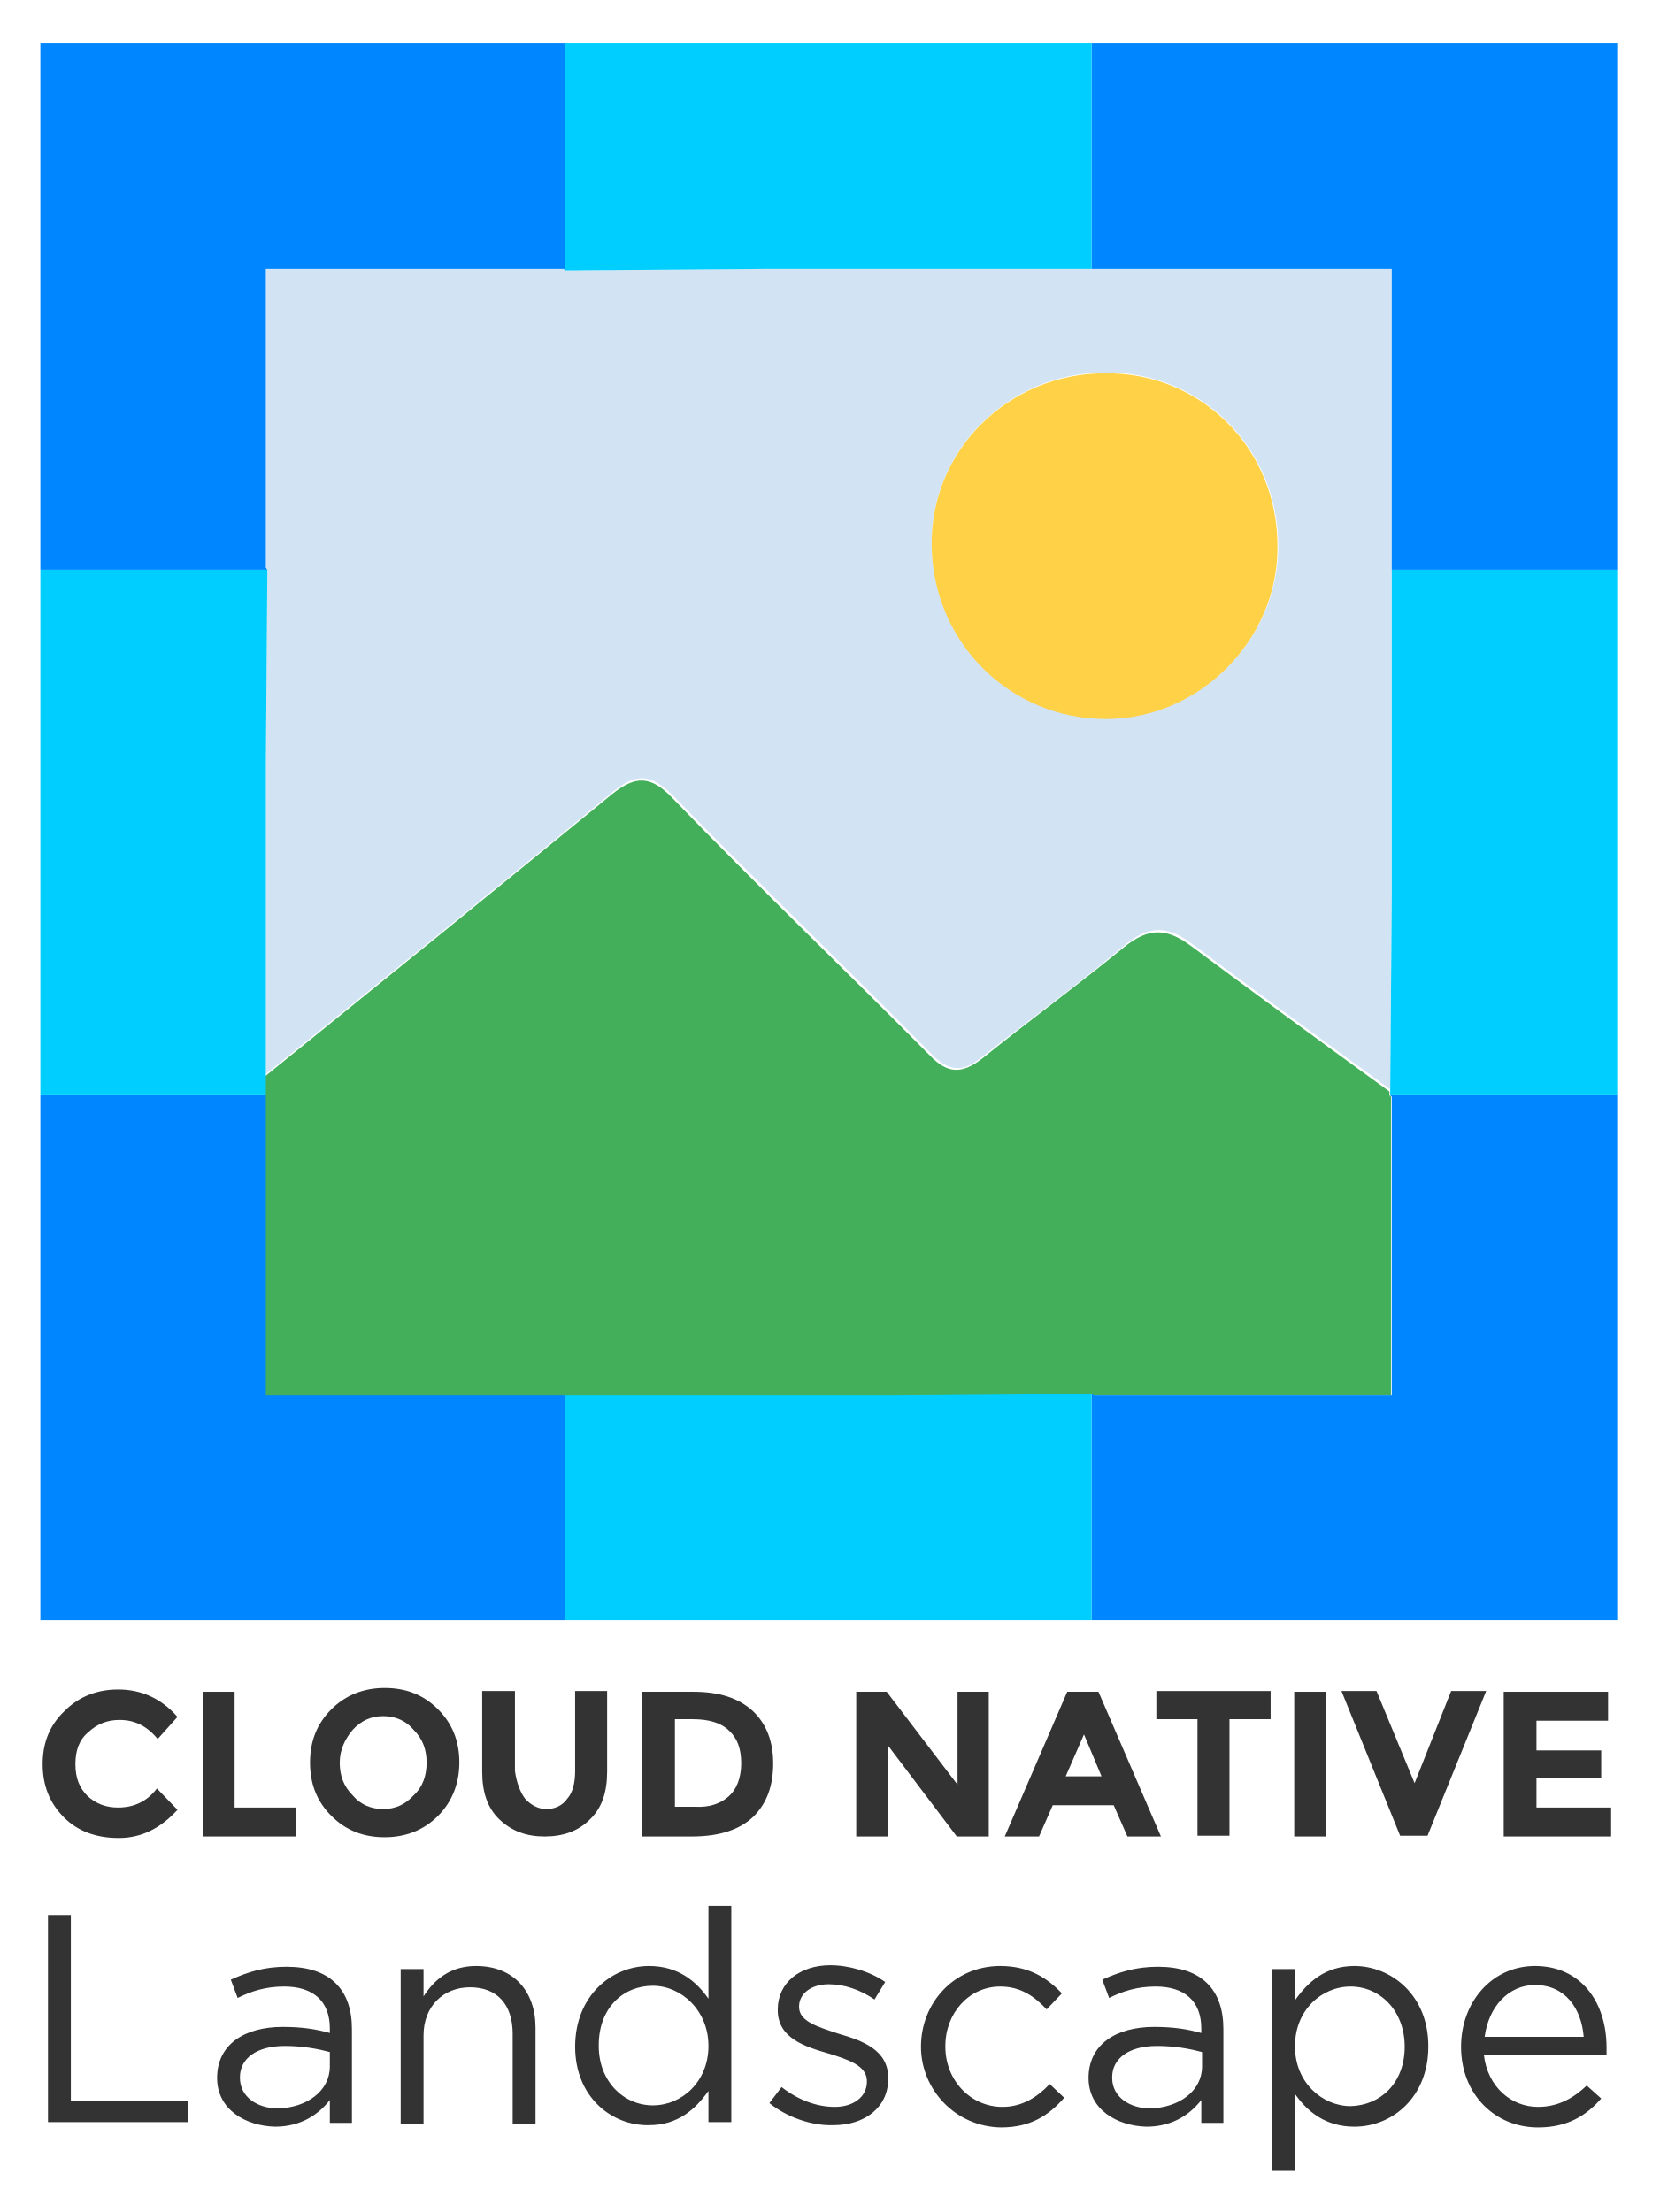
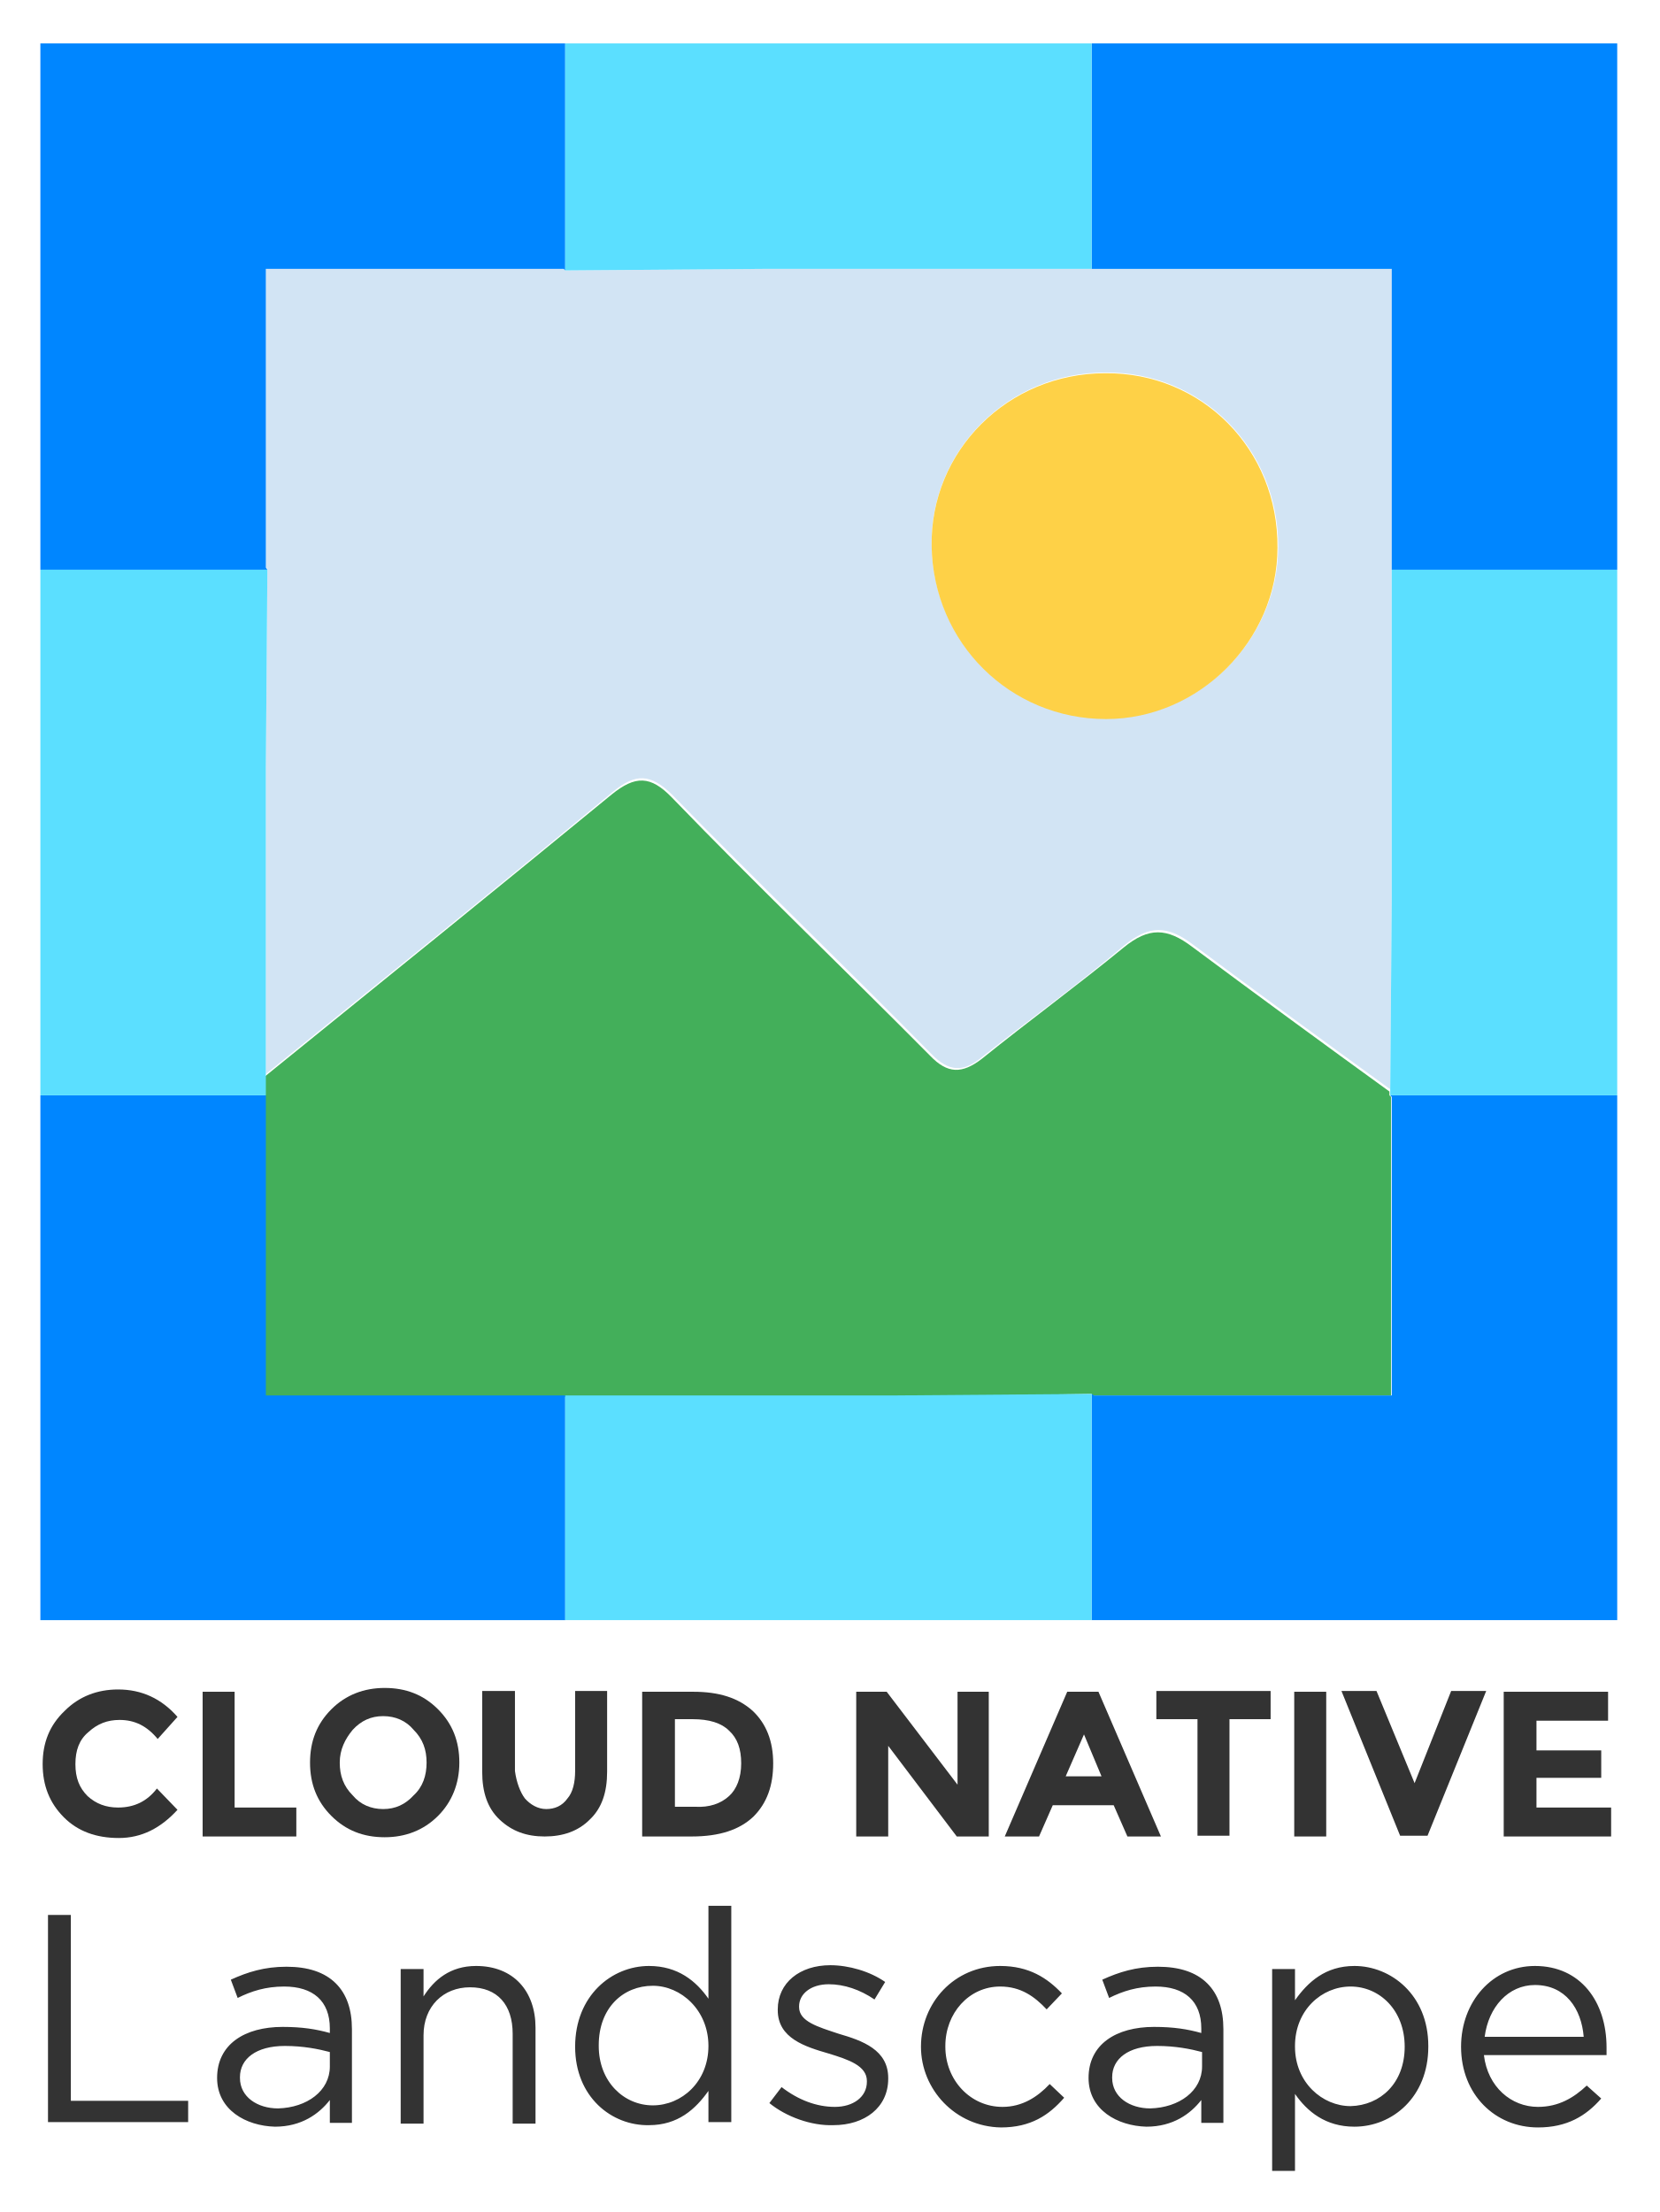
<svg xmlns="http://www.w3.org/2000/svg" version="1.1" id="Layer_1" x="0px" y="0px" viewBox="0 0 217.9 290.4" style="enable-background:new 0 0 217.9 290.4;" xml:space="preserve">
  <style type="text/css">
	.st0{fill:#333333;}
	.st1{fill:#D2E4F4;}
	.st2{fill:#43AF5A;}
	.st3{fill:#FED147;}
	.st4{fill:#0086FF;}
- 	.st5{fill:#00CEFF;}
+ 	.st5{fill:#5BDFFF;}
</style>
  <path id="XMLID_279_" class="st0" d="M15.5,237.3c2.1,0,3.8-0.8,5.1-2.5l2.7,2.8c-2.2,2.4-4.7,3.7-7.7,3.7s-5.4-0.9-7.2-2.7  c-1.9-1.9-2.8-4.2-2.8-7s0.9-5.1,2.9-7c1.9-1.9,4.3-2.8,7-2.8c3.1,0,5.7,1.2,7.8,3.6l-2.6,2.9c-1.4-1.7-3-2.5-5-2.5  c-1.6,0-2.9,0.5-4.1,1.6c-1.2,1-1.7,2.4-1.7,4.2s0.5,3.1,1.6,4.2C12.6,236.8,13.9,237.3,15.5,237.3z" />
  <path id="XMLID_275_" class="st0" d="M26.6,241.1v-19h4.2v15.2h8.1v3.8H26.6z" />
  <path id="XMLID_269_" class="st0" d="M57.5,238.4c-1.9,1.9-4.3,2.8-7,2.8c-2.8,0-5.1-0.9-7-2.8c-1.9-1.9-2.8-4.2-2.8-7  s0.9-5.1,2.8-7c1.9-1.9,4.3-2.8,7-2.8c2.8,0,5.1,0.9,7,2.8s2.8,4.2,2.8,7S59.3,236.6,57.5,238.4z M56,231.4c0-1.7-0.5-3.1-1.7-4.3  c-1-1.2-2.4-1.8-4-1.8s-2.9,0.6-4,1.8c-1,1.2-1.7,2.6-1.7,4.3s0.5,3.1,1.7,4.3c1,1.2,2.4,1.8,4,1.8s2.9-0.6,4-1.8  C55.5,234.6,56,233.1,56,231.4z" />
  <path id="XMLID_265_" class="st0" d="M68.9,236.1c0.7,0.8,1.7,1.4,2.8,1.4s2.1-0.4,2.8-1.4c0.7-0.8,1-2.1,1-3.6V222h4.2v10.6  c0,2.7-0.7,4.8-2.3,6.3c-1.5,1.5-3.5,2.2-5.9,2.2s-4.3-0.7-5.9-2.2c-1.6-1.5-2.3-3.6-2.3-6.3V222h4.3v10.5  C67.8,234,68.3,235.3,68.9,236.1z" />
  <path id="XMLID_259_" class="st0" d="M98.8,224.6c1.8,1.7,2.7,4,2.7,6.9s-0.8,5.2-2.6,7c-1.8,1.7-4.4,2.6-8.1,2.6h-6.5v-19H91  C94.4,222.1,96.9,222.9,98.8,224.6z M95.7,235.8c1-0.9,1.6-2.4,1.6-4.3s-0.5-3.3-1.6-4.3c-1-1-2.6-1.5-4.8-1.5h-2.3v11.5h2.7  C93.1,237.3,94.6,236.8,95.7,235.8z" />
  <path id="XMLID_255_" class="st0" d="M125.6,222.1h4.2v19h-4.2l-9-11.9v11.9h-4.2v-19h4l9.3,12.2v-12.2  C125.7,222.1,125.6,222.1,125.6,222.1z" />
  <path id="XMLID_249_" class="st0" d="M148,241.1l-1.8-4.1h-8l-1.8,4.1h-4.5l8.2-19h4.1l8.2,19H148z M142.3,227.7l-2.4,5.5h4.7  L142.3,227.7z" />
  <path id="XMLID_236_" class="st0" d="M161.4,225.7V241h-4.2v-15.3h-5.4V222h15v3.7H161.4L161.4,225.7z" />
  <path id="XMLID_232_" class="st0" d="M169.9,222.1h4.2v19h-4.2V222.1z" />
  <path id="XMLID_201_" class="st0" d="M185.7,234.1l4.8-12.1h4.6l-7.7,19h-3.6l-7.7-19h4.6L185.7,234.1L185.7,234.1z" />
  <path id="XMLID_195_" class="st0" d="M211.1,222.1v3.8h-9.4v3.9h8.5v3.6h-8.5v3.9h9.8v3.8h-14.1v-19h13.8H211.1z" />
  <path class="st0" d="M6.3,251.4h3v24.4h15.4v2.8H6.3V251.4L6.3,251.4z M28.5,272.8c0-4.4,3.6-6.7,8.6-6.7c2.6,0,4.4,0.3,6.2,0.8  v-0.6c0-3.6-2.2-5.5-6-5.5c-2.4,0-4.3,0.6-6.1,1.5l-0.9-2.4c2.2-1,4.4-1.7,7.3-1.7c2.8,0,5,0.7,6.5,2.2c1.4,1.4,2.1,3.4,2.1,6v12.3  h-2.9v-3c-1.4,1.8-3.7,3.5-7.2,3.5C32.3,279.1,28.5,277,28.5,272.8L28.5,272.8z M43.3,271.3v-1.9c-1.5-0.4-3.5-0.8-5.9-0.8  c-3.8,0-5.9,1.7-5.9,4.1v0.1c0,2.5,2.3,4,5,4C40.3,276.7,43.3,274.5,43.3,271.3L43.3,271.3z M52.6,258.5h3v3.6c1.4-2.2,3.5-4,6.9-4  c4.9,0,7.8,3.3,7.8,8.1v12.6h-3V267c0-3.8-2-6.1-5.6-6.1c-3.5,0-6.1,2.5-6.1,6.3v11.6h-3C52.6,278.8,52.6,258.5,52.6,258.5z   M75.5,268.7c0-6.7,4.8-10.6,9.7-10.6c3.8,0,6.2,2,7.8,4.3v-12.2h3v28.4h-3v-4.1c-1.7,2.4-4,4.5-7.8,4.5  C80.3,279.1,75.5,275.3,75.5,268.7z M93,268.6c0-4.7-3.6-7.9-7.3-7.9c-3.9,0-7.1,2.9-7.1,7.8v0.1c0,4.7,3.3,7.8,7.1,7.8  S93,273.3,93,268.6z M101,276.1l1.6-2.1c2.2,1.7,4.6,2.6,7,2.6s4.2-1.3,4.2-3.3v-0.1c0-2-2.4-2.8-5-3.6c-3.1-0.9-6.7-2-6.7-5.7v-0.1  c0-3.5,2.9-5.8,6.9-5.8c2.4,0,5.2,0.8,7.2,2.2l-1.4,2.3c-1.9-1.3-4-2-6-2c-2.4,0-3.9,1.3-3.9,2.9v0.1c0,1.9,2.5,2.6,5.2,3.5  c3.1,0.9,6.5,2.1,6.5,5.8v0.1c0,3.8-3.1,6.1-7.2,6.1C106.5,279.1,103.2,277.9,101,276.1z M120.9,268.7c0-5.8,4.4-10.6,10.4-10.6  c3.8,0,6.2,1.6,8.1,3.6l-2,2.1c-1.6-1.7-3.4-3-6.1-3c-4.1,0-7.2,3.5-7.2,7.8v0.1c0,4.4,3.3,7.9,7.5,7.9c2.6,0,4.6-1.3,6.2-3l1.9,1.8  c-2,2.3-4.4,3.9-8.3,3.9C125.4,279.2,120.9,274.3,120.9,268.7L120.9,268.7z M142.9,272.8c0-4.4,3.6-6.7,8.6-6.7  c2.6,0,4.4,0.3,6.2,0.8v-0.6c0-3.6-2.2-5.5-6-5.5c-2.4,0-4.3,0.6-6.1,1.5l-0.9-2.4c2.2-1,4.4-1.7,7.3-1.7c2.8,0,5,0.7,6.5,2.2  c1.4,1.4,2.1,3.4,2.1,6v12.3h-2.9v-3c-1.4,1.8-3.7,3.5-7.2,3.5C146.7,279.1,142.9,277,142.9,272.8L142.9,272.8z M157.8,271.3v-1.9  c-1.5-0.4-3.5-0.8-5.9-0.8c-3.8,0-5.9,1.7-5.9,4.1v0.1c0,2.5,2.3,4,5,4C154.8,276.7,157.8,274.5,157.8,271.3L157.8,271.3z   M167,258.5h3v4.1c1.7-2.4,4-4.5,7.8-4.5c4.8,0,9.7,3.8,9.7,10.5v0.1c0,6.6-4.7,10.5-9.7,10.5c-3.8,0-6.2-2-7.8-4.3V285h-3V258.5  L167,258.5z M184.4,268.7c0-4.8-3.3-7.9-7.1-7.9s-7.3,3.1-7.3,7.8v0.1c0,4.7,3.6,7.8,7.3,7.8C181.2,276.4,184.4,273.5,184.4,268.7z   M201.9,276.6c2.7,0,4.7-1.2,6.4-2.8l1.9,1.7c-2,2.3-4.5,3.8-8.3,3.8c-5.6,0-10.1-4.3-10.1-10.6c0-5.9,4.1-10.6,9.7-10.6  c6,0,9.4,4.7,9.4,10.7v1h-16.1C195.3,274,198.4,276.6,201.9,276.6L201.9,276.6z M207.9,267.4c-0.3-3.7-2.4-6.8-6.4-6.8  c-3.5,0-6.1,2.9-6.6,6.8H207.9z" />
  <g>
    <path class="st1" d="M182.7,74.8V35.3h-39.4h-43.2l-25.9,0.2L74,35.3H34.9v39.1l0.2,0.3l-0.2,25.9v40.4   c15.2-12.3,30.4-24.5,45.5-37c3-2.5,5-2.5,7.9,0.4c11.1,11.4,22.7,22.5,33.9,33.9c2.4,2.5,4.3,2.5,6.8,0.4   c6.2-4.9,12.6-9.5,18.6-14.6c3.3-2.7,5.7-2.6,9-0.1c8.6,6.4,17.2,12.7,25.9,19l0.2-25.4V74.8z M145.2,94.3   c-12.6,0-22.7-10-22.9-22.7c-0.2-12.4,10-22.7,22.8-22.7c12.7-0.1,22.7,10,22.7,22.8C167.8,84,157.5,94.3,145.2,94.3z" />
    <path class="st2" d="M143.3,183l0.2,0.2h39.1V144l-0.2-0.2l0-0.5c-8.7-6.3-17.3-12.6-25.9-19c-3.3-2.5-5.7-2.6-9,0.1   c-6.1,5-12.4,9.6-18.6,14.6c-2.6,2-4.5,2-6.8-0.4c-11.2-11.3-22.8-22.4-33.9-33.9c-2.8-2.9-4.8-2.9-7.9-0.4   c-15.1,12.4-30.3,24.7-45.5,37v2.6v39.5h39.4h43.1L143.3,183l0,12.2v10.6h0v-10.6V183z" />
    <path class="st3" d="M145.1,49c-12.8,0-23,10.2-22.8,22.7c0.2,12.7,10.3,22.7,22.9,22.7c12.2,0,22.5-10.3,22.5-22.5   C167.8,59,157.8,48.9,145.1,49z" />
    <polygon class="st4" points="74.2,195.2 74.2,183.2 34.9,183.2 34.9,143.8 31.6,143.8 25.4,143.8 17.4,143.8 11.8,143.8 5.3,143.8    5.3,212.7 74.2,212.7 74.2,205.8  " />
    <polygon class="st4" points="212.3,143.8 209.9,143.8 197.5,143.8 196.4,143.8 183.2,143.8 182.5,143.8 182.7,144 182.7,183.2    143.6,183.2 143.3,183 143.3,195.2 143.3,205.8 143.3,212.7 212.3,212.7 212.3,143.8  " />
    <polygon class="st4" points="17.4,74.8 25.5,74.8 35.1,74.8 34.9,74.5 34.9,35.3 74,35.3 74.2,35.5 74.2,21.7 74.2,15.1 74.2,7.7    74.2,5.7 5.3,5.7 5.3,74.8 11.8,74.8  " />
    <polygon class="st4" points="143.3,15.1 143.3,21.6 143.3,35.3 182.7,35.3 182.7,74.8 196.4,74.8 197.5,74.8 209.9,74.8    212.3,74.8 212.3,5.7 143.3,5.7 143.3,7.7  " />
    <polygon class="st5" points="74.2,15.1 74.2,21.7 74.2,35.5 100.2,35.3 143.3,35.3 143.3,21.6 143.3,15.1 143.3,7.7 143.3,5.7    74.2,5.7 74.2,7.7  " />
    <polygon class="st5" points="143.3,183 117.3,183.2 74.2,183.2 74.2,195.2 74.2,205.8 74.2,212.7 143.3,212.7 143.3,205.8    143.3,195.2  " />
    <polygon class="st5" points="197.5,74.8 196.4,74.8 182.7,74.8 182.7,117.9 182.5,143.2 182.5,143.8 183.2,143.8 196.4,143.8    197.5,143.8 209.9,143.8 212.3,143.8 212.3,74.8 209.9,74.8  " />
    <polygon class="st5" points="17.4,143.8 25.4,143.8 31.6,143.8 34.9,143.8 34.9,141.1 34.9,100.7 35.1,74.8 25.5,74.8 17.4,74.8    11.8,74.8 5.3,74.8 5.3,143.8 11.8,143.8  " />
  </g>
</svg>
